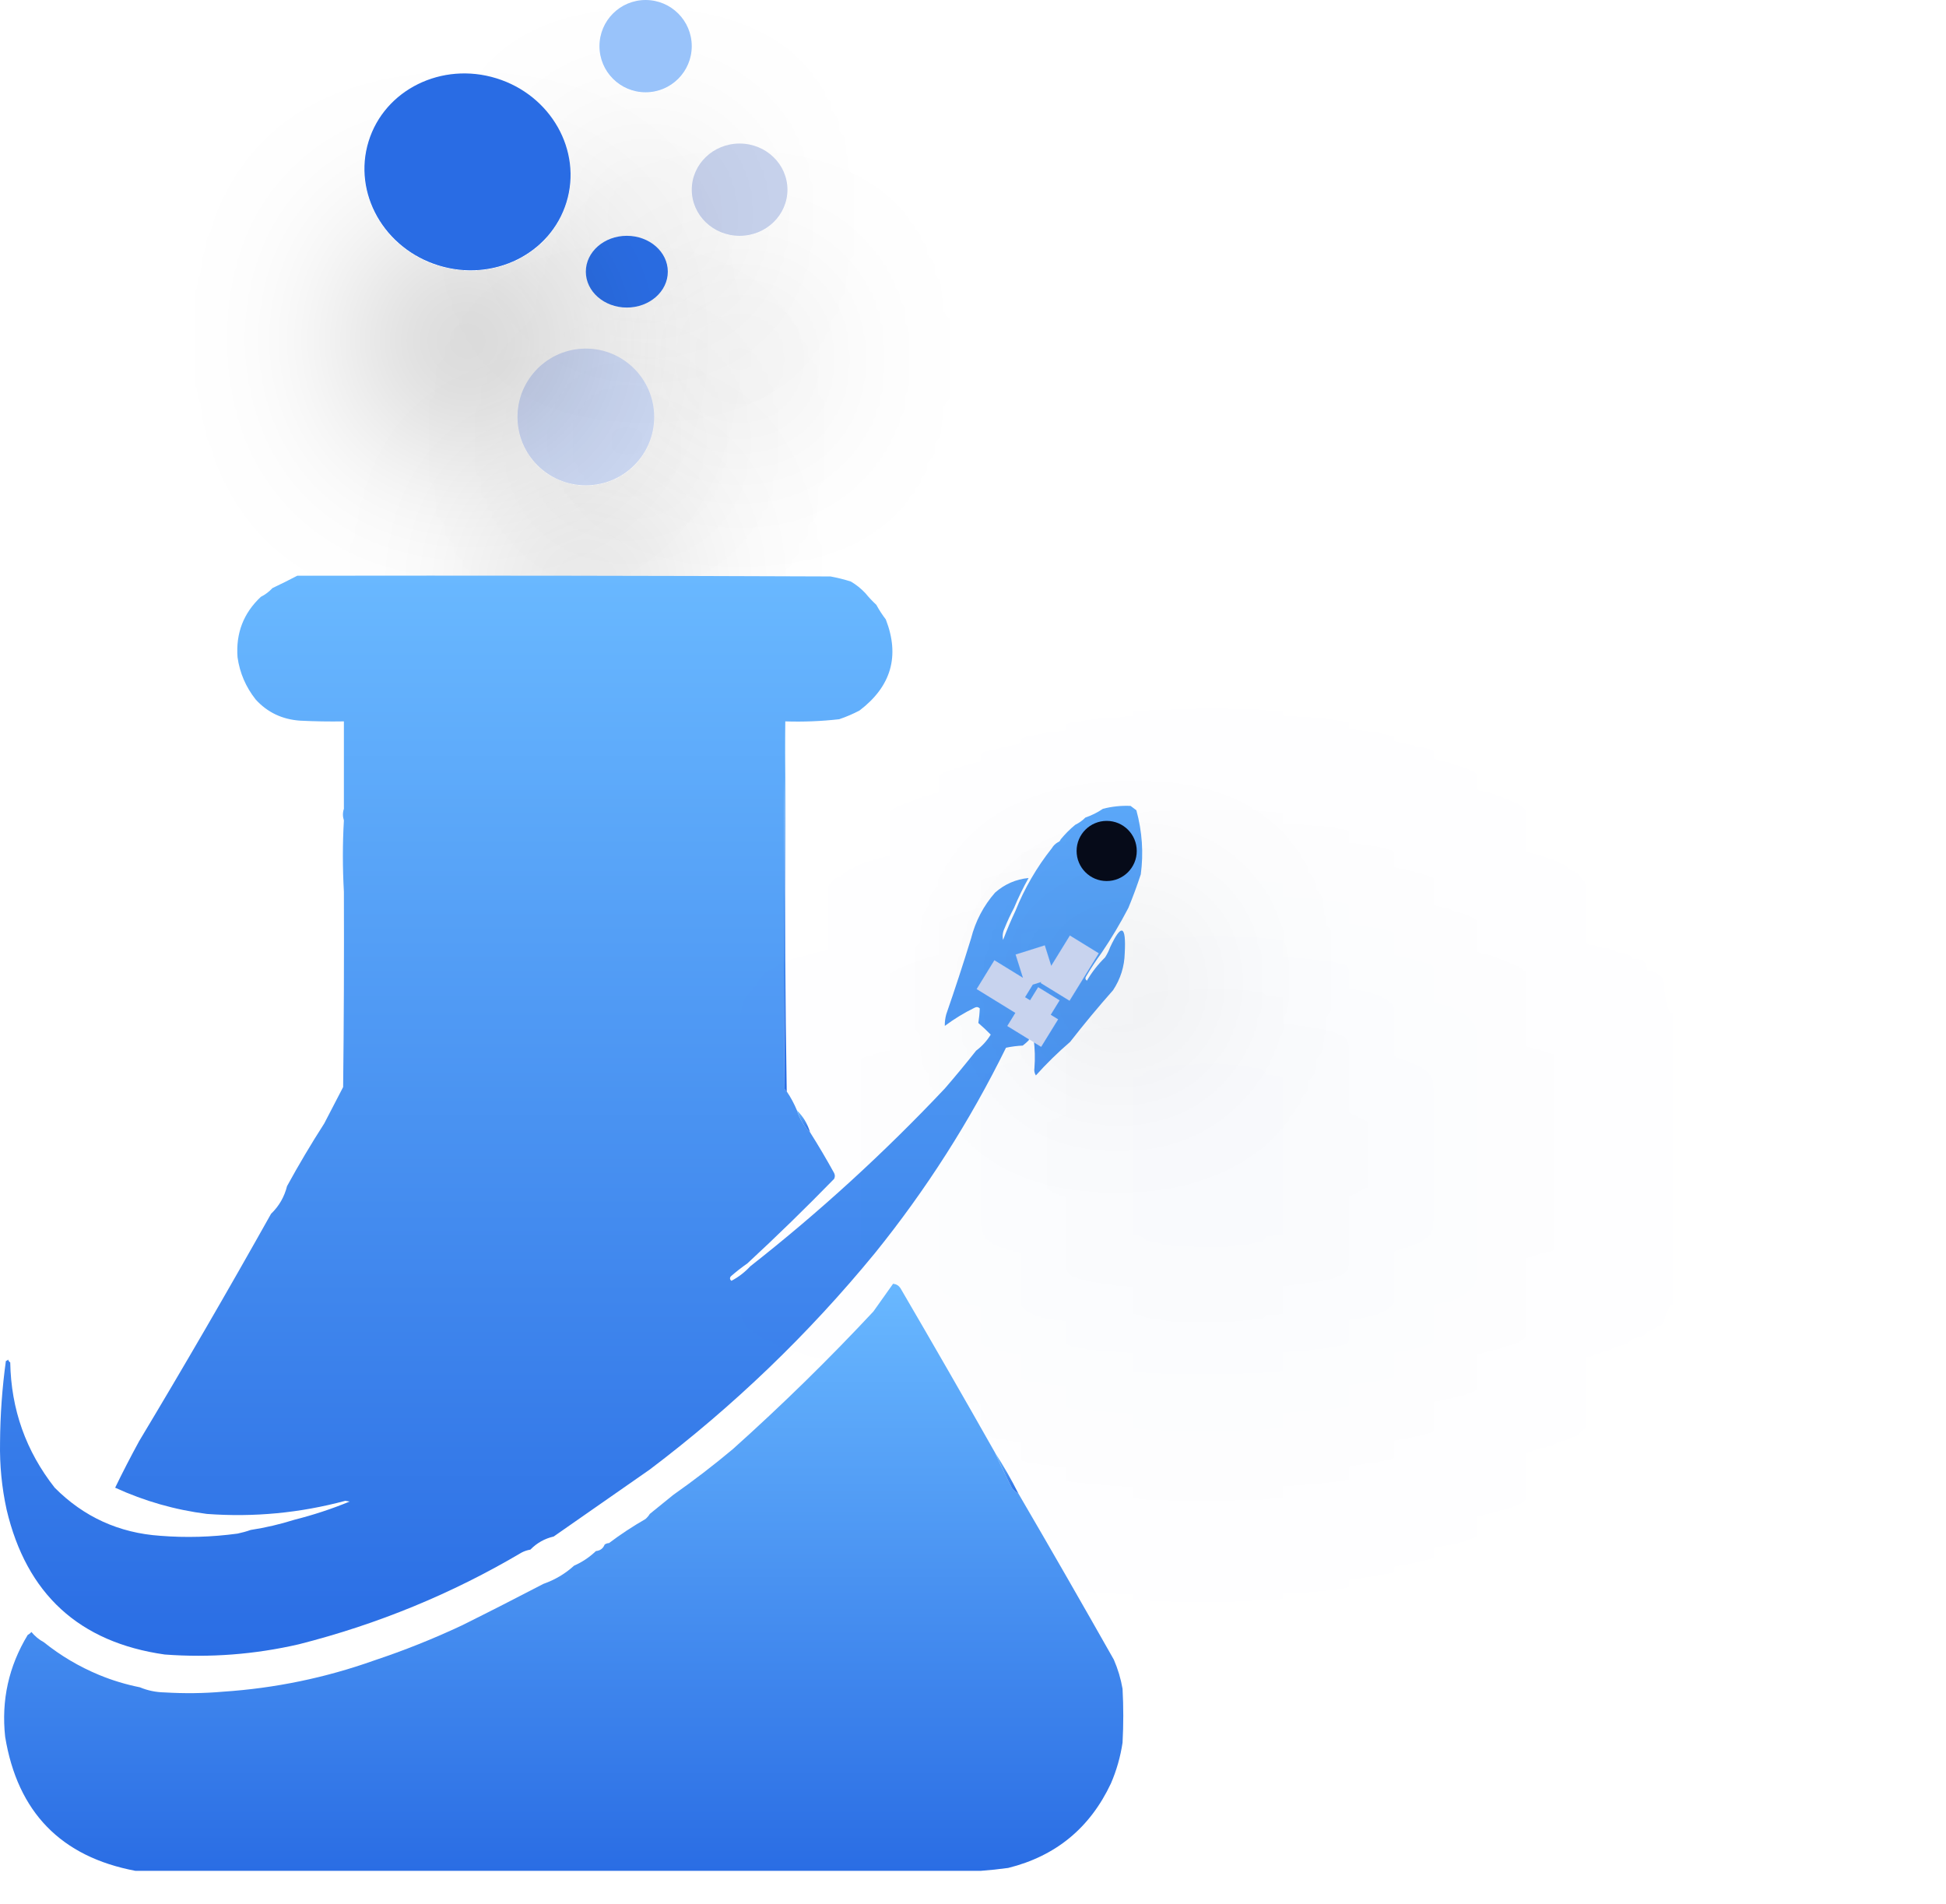
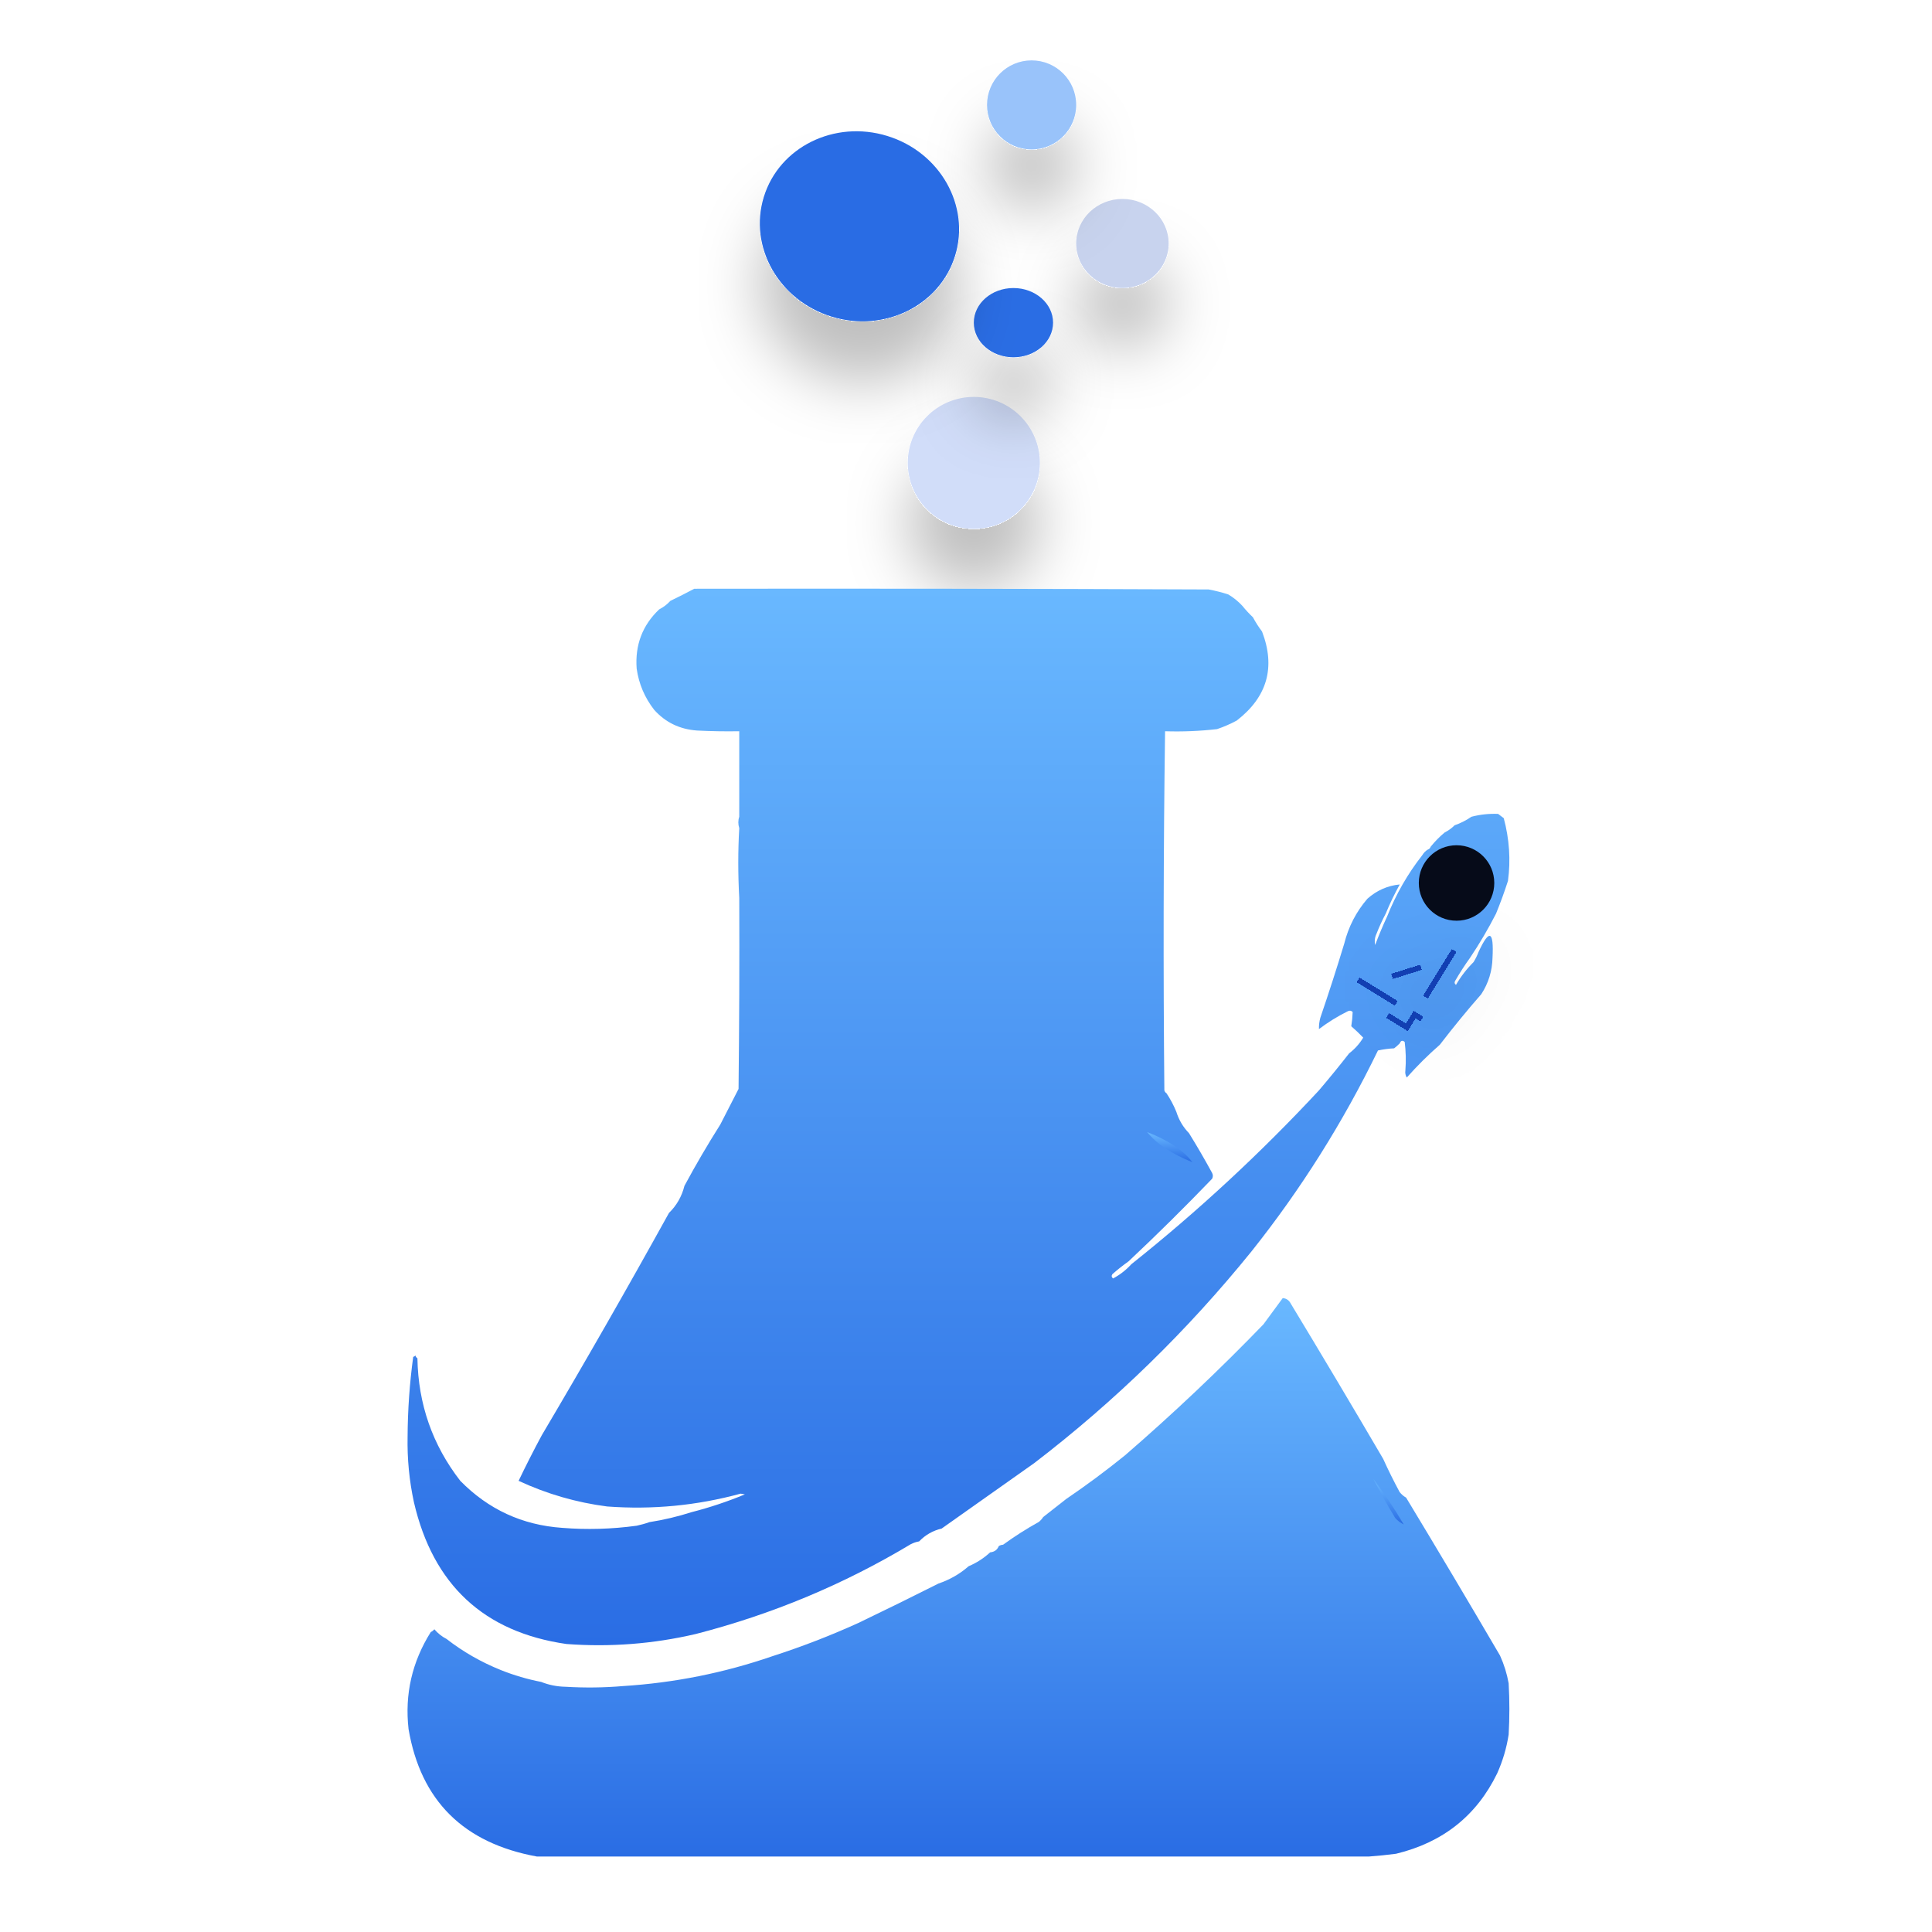
- <svg xmlns="http://www.w3.org/2000/svg" width="46" height="45" viewBox="0 0 46 45" fill="none">
-   <g filter="url(#filter0_d_2025_61)">
-     <ellipse cx="17.483" cy="4.484" rx="1.131" ry="1.091" fill="#C8D3EE" />
+ <svg xmlns="http://www.w3.org/2000/svg" width="128" height="128" viewBox="0 0 128 128" fill="none">
+   <g filter="url(#filter0_d_2033_67)">
+     <path d="M74.363 19.082C76.056 19.082 77.427 17.761 77.427 16.131C77.427 14.502 76.056 13.181 74.363 13.181C72.671 13.181 71.299 14.502 71.299 16.131C71.299 17.761 72.671 19.082 74.363 19.082Z" fill="#C8D3EE" />
  </g>
-   <g filter="url(#filter1_d_2025_61)">
-     <circle cx="13.848" cy="9.856" r="1.616" fill="#D1DDF9" />
+   <g filter="url(#filter1_d_2033_67)">
+     <path d="M64.518 35.039C66.935 35.039 68.895 33.082 68.895 30.667C68.895 28.253 66.935 26.296 64.518 26.296C62.1 26.296 60.141 28.253 60.141 30.667C60.141 33.082 62.1 35.039 64.518 35.039Z" fill="#D1DDF9" />
  </g>
-   <g filter="url(#filter2_d_2025_61)">
-     <circle cx="15.261" cy="1.091" r="1.091" fill="#99C3FA" />
+   <g filter="url(#filter2_d_2033_67)">
+     <path d="M68.346 9.902C69.978 9.902 71.301 8.581 71.301 6.951C71.301 5.321 69.978 4 68.346 4C66.714 4 65.392 5.321 65.392 6.951C65.392 8.581 66.714 9.902 68.346 9.902Z" fill="#99C3FA" />
  </g>
-   <g filter="url(#filter3_d_2025_61)">
-     <ellipse cx="14.817" cy="6.422" rx="0.969" ry="0.848" fill="#2A6DE4" />
+   <g filter="url(#filter3_d_2033_67)">
+     <path d="M67.143 23.673C68.593 23.673 69.769 22.645 69.769 21.378C69.769 20.11 68.593 19.083 67.143 19.083C65.692 19.083 64.517 20.11 64.517 21.378C64.517 22.645 65.692 23.673 67.143 23.673Z" fill="#2A6DE4" />
  </g>
-   <g filter="url(#filter4_d_2025_61)">
-     <ellipse cx="11.051" cy="4.063" rx="2.447" ry="2.315" transform="rotate(17.1161 11.0514 4.06306)" fill="#296CE4" />
+   <g filter="url(#filter4_d_2033_67)">
+     <path d="M55.096 20.98C58.595 22.057 62.258 20.249 63.278 16.943C64.297 13.637 62.287 10.084 58.787 9.008C55.288 7.931 51.624 9.739 50.605 13.045C49.585 16.351 51.596 19.904 55.096 20.98Z" fill="#296CE4" />
  </g>
-   <path fill-rule="evenodd" clip-rule="evenodd" d="M7.027 13.609C11.228 13.603 15.429 13.609 19.631 13.626C19.794 13.656 19.955 13.696 20.113 13.746C20.241 13.822 20.356 13.914 20.457 14.022C20.534 14.117 20.62 14.208 20.715 14.297C20.782 14.42 20.857 14.535 20.939 14.642C21.275 15.506 21.068 16.223 20.319 16.794C20.164 16.876 20.003 16.945 19.837 17.001C19.414 17.049 18.989 17.066 18.563 17.052C18.523 19.939 18.517 22.832 18.546 25.73C18.555 25.762 18.573 25.785 18.597 25.799C18.693 25.941 18.773 26.09 18.838 26.247C18.902 26.447 19.005 26.619 19.148 26.764C19.345 27.076 19.535 27.398 19.717 27.728C19.74 27.774 19.74 27.82 19.717 27.866C19.048 28.552 18.365 29.218 17.668 29.863C17.532 29.958 17.4 30.061 17.272 30.173C17.246 30.212 17.252 30.246 17.289 30.276C17.459 30.186 17.608 30.071 17.736 29.932C19.371 28.648 20.903 27.247 22.334 25.73C22.588 25.436 22.835 25.138 23.074 24.835C23.213 24.731 23.328 24.605 23.419 24.456C23.326 24.361 23.228 24.269 23.126 24.181C23.144 24.067 23.156 23.953 23.16 23.836C23.124 23.801 23.084 23.796 23.04 23.819C22.791 23.941 22.556 24.084 22.334 24.25C22.331 24.158 22.343 24.066 22.368 23.974C22.574 23.381 22.769 22.784 22.954 22.183C23.058 21.775 23.247 21.413 23.522 21.099C23.751 20.898 24.015 20.783 24.314 20.754C24.185 20.983 24.07 21.219 23.97 21.46C23.887 21.615 23.812 21.776 23.746 21.942C23.703 22.031 23.691 22.123 23.711 22.218C23.8 21.983 23.898 21.754 24.004 21.529C24.221 20.991 24.508 20.498 24.865 20.048C24.899 19.991 24.945 19.945 25.003 19.911C25.037 19.899 25.06 19.876 25.072 19.842C25.176 19.715 25.291 19.6 25.416 19.497C25.506 19.453 25.586 19.396 25.657 19.325C25.806 19.274 25.944 19.205 26.07 19.119C26.284 19.063 26.503 19.04 26.725 19.05C26.769 19.084 26.815 19.118 26.862 19.153C27 19.66 27.034 20.165 26.966 20.668C26.879 20.933 26.782 21.196 26.673 21.46C26.481 21.829 26.269 22.185 26.036 22.528C25.908 22.703 25.787 22.887 25.674 23.079C25.648 23.118 25.654 23.152 25.692 23.182C25.81 22.98 25.953 22.796 26.122 22.631C26.171 22.554 26.211 22.474 26.242 22.39C26.507 21.823 26.622 21.869 26.587 22.528C26.579 22.847 26.487 23.14 26.311 23.406C25.961 23.802 25.622 24.209 25.296 24.628C25.008 24.876 24.738 25.14 24.486 25.421C24.453 25.367 24.442 25.31 24.452 25.248C24.47 25.021 24.464 24.791 24.434 24.56C24.38 24.515 24.34 24.526 24.314 24.594C24.272 24.636 24.226 24.677 24.176 24.715C24.041 24.722 23.909 24.739 23.78 24.766C22.925 26.504 21.892 28.122 20.681 29.622C19.11 31.537 17.337 33.242 15.36 34.736C14.602 35.265 13.844 35.793 13.088 36.32C12.875 36.369 12.691 36.472 12.537 36.63C12.464 36.642 12.395 36.665 12.33 36.699C10.687 37.671 8.93 38.394 7.061 38.868C6.018 39.108 4.962 39.189 3.893 39.109C1.871 38.821 0.626 37.679 0.156 35.683C0.042 35.161 -0.009 34.633 0.001 34.099C0.005 33.451 0.051 32.809 0.139 32.17C0.16 32.166 0.178 32.155 0.191 32.136C0.2 32.167 0.218 32.19 0.242 32.205C0.262 33.313 0.612 34.3 1.293 35.166C1.98 35.857 2.812 36.236 3.789 36.303C4.394 36.351 5.002 36.334 5.615 36.251C5.724 36.228 5.827 36.2 5.925 36.165C6.277 36.111 6.621 36.03 6.958 35.924C7.405 35.811 7.841 35.668 8.266 35.493C8.232 35.488 8.197 35.482 8.163 35.476C7.091 35.764 6.001 35.868 4.891 35.786C4.137 35.69 3.414 35.483 2.722 35.166C2.902 34.794 3.092 34.427 3.29 34.064C4.357 32.287 5.396 30.496 6.407 28.692C6.594 28.512 6.721 28.294 6.785 28.038C7.06 27.535 7.353 27.041 7.664 26.557C7.814 26.269 7.963 25.982 8.111 25.696C8.129 24.158 8.134 22.62 8.129 21.081C8.097 20.504 8.097 19.941 8.129 19.394C8.099 19.299 8.099 19.207 8.129 19.119C8.129 19.107 8.129 19.096 8.129 19.084C8.129 18.407 8.129 17.73 8.129 17.052C7.784 17.058 7.44 17.052 7.095 17.035C6.671 17.006 6.321 16.839 6.045 16.536C5.811 16.24 5.667 15.907 5.615 15.537C5.572 14.969 5.756 14.492 6.166 14.108C6.269 14.056 6.361 13.987 6.441 13.901C6.64 13.807 6.835 13.709 7.027 13.609Z" fill="url(#paint0_linear_2025_61)" />
-   <g filter="url(#filter5_dd_2025_61)">
-     <path d="M24.817 22.728L24.128 22.945M25.631 22.324L24.941 23.445M24.02 23.912L24.48 24.195L24.671 23.885L24.837 23.987M24.211 23.602L23.296 23.039" stroke="#C8D3EE" stroke-width="0.8" />
+   <path fill-rule="evenodd" clip-rule="evenodd" d="M45.998 39.006C57.357 38.99 68.716 39.006 80.075 39.053C80.518 39.136 80.952 39.246 81.379 39.384C81.726 39.591 82.037 39.843 82.31 40.139C82.519 40.399 82.751 40.65 83.008 40.894C83.189 41.231 83.391 41.546 83.613 41.838C84.521 44.207 83.962 46.174 81.937 47.739C81.518 47.965 81.084 48.154 80.634 48.306C79.49 48.437 78.342 48.484 77.189 48.447C77.08 56.362 77.065 64.293 77.142 72.24C77.168 72.326 77.215 72.389 77.282 72.428C77.539 72.815 77.757 73.224 77.934 73.656C78.106 74.204 78.385 74.677 78.772 75.072C79.303 75.928 79.815 76.81 80.308 77.715C80.37 77.841 80.37 77.967 80.308 78.093C78.499 79.974 76.653 81.8 74.768 83.569C74.401 83.83 74.044 84.113 73.697 84.419C73.627 84.526 73.643 84.62 73.744 84.702C74.204 84.454 74.608 84.14 74.954 83.758C79.373 80.238 83.516 76.398 87.384 72.24C88.071 71.433 88.738 70.615 89.386 69.785C89.76 69.499 90.071 69.153 90.317 68.746C90.066 68.484 89.802 68.233 89.525 67.991C89.576 67.68 89.607 67.365 89.618 67.047C89.521 66.951 89.412 66.935 89.293 66.999C88.621 67.332 87.984 67.726 87.384 68.18C87.377 67.928 87.408 67.677 87.477 67.424C88.033 65.798 88.561 64.161 89.06 62.515C89.341 61.394 89.853 60.403 90.596 59.541C91.215 58.991 91.929 58.676 92.738 58.597C92.389 59.225 92.079 59.87 91.807 60.532C91.582 60.957 91.38 61.397 91.201 61.854C91.085 62.097 91.054 62.349 91.108 62.609C91.348 61.966 91.612 61.337 91.9 60.721C92.486 59.246 93.262 57.893 94.228 56.661C94.32 56.504 94.445 56.378 94.6 56.283C94.693 56.252 94.755 56.189 94.786 56.095C95.068 55.746 95.378 55.431 95.717 55.151C95.961 55.029 96.178 54.872 96.369 54.679C96.771 54.538 97.144 54.349 97.486 54.112C98.065 53.961 98.655 53.898 99.255 53.923C99.376 54.017 99.5 54.111 99.628 54.206C100 55.596 100.093 56.981 99.907 58.361C99.674 59.085 99.41 59.809 99.115 60.532C98.597 61.544 98.023 62.52 97.393 63.459C97.046 63.94 96.72 64.444 96.416 64.969C96.346 65.077 96.361 65.171 96.462 65.253C96.782 64.698 97.171 64.195 97.626 63.742C97.758 63.531 97.867 63.311 97.952 63.081C98.668 61.528 98.978 61.654 98.883 63.459C98.862 64.335 98.614 65.137 98.138 65.867C97.191 66.951 96.275 68.068 95.391 69.218C94.614 69.896 93.885 70.62 93.203 71.39C93.115 71.244 93.084 71.086 93.11 70.918C93.16 70.293 93.144 69.664 93.064 69.029C92.916 68.906 92.808 68.938 92.738 69.124C92.624 69.24 92.5 69.35 92.365 69.454C92 69.473 91.643 69.521 91.294 69.596C88.982 74.36 86.189 78.797 82.915 82.908C78.668 88.159 73.873 92.832 68.53 96.928C66.479 98.379 64.431 99.827 62.385 101.272C61.809 101.406 61.312 101.689 60.895 102.121C60.699 102.155 60.512 102.218 60.336 102.31C55.893 104.976 51.145 106.958 46.091 108.258C43.272 108.916 40.417 109.136 37.525 108.919C32.059 108.129 28.692 104.998 27.423 99.525C27.114 98.094 26.975 96.647 27.004 95.182C27.014 93.407 27.138 91.645 27.376 89.895C27.434 89.884 27.48 89.853 27.516 89.8C27.542 89.887 27.588 89.95 27.655 89.989C27.708 93.028 28.654 95.735 30.495 98.109C32.353 100.002 34.603 101.041 37.246 101.224C38.88 101.357 40.525 101.309 42.18 101.083C42.476 101.02 42.755 100.942 43.018 100.847C43.971 100.698 44.902 100.478 45.812 100.186C47.02 99.877 48.2 99.483 49.35 99.006C49.257 98.99 49.163 98.974 49.07 98.958C46.173 99.748 43.224 100.031 40.225 99.808C38.185 99.545 36.23 98.978 34.359 98.109C34.847 97.089 35.359 96.082 35.895 95.088C38.779 90.214 41.588 85.304 44.322 80.359C44.829 79.866 45.17 79.268 45.346 78.565C46.088 77.186 46.88 75.833 47.72 74.505C48.127 73.717 48.53 72.93 48.931 72.145C48.977 67.928 48.993 63.711 48.977 59.494C48.891 57.91 48.891 56.367 48.977 54.867C48.896 54.606 48.896 54.354 48.977 54.112C48.977 54.081 48.977 54.049 48.977 54.018C48.977 52.161 48.977 50.304 48.977 48.447C48.045 48.463 47.114 48.447 46.184 48.4C45.037 48.319 44.091 47.863 43.344 47.031C42.711 46.22 42.323 45.307 42.18 44.293C42.066 42.734 42.563 41.428 43.67 40.375C43.951 40.232 44.199 40.044 44.415 39.808C44.952 39.549 45.48 39.281 45.998 39.006Z" fill="url(#paint0_linear_2033_67)" />
+   <g filter="url(#filter5_di_2033_67)">
+     <path d="M94.12 64.092L92.253 64.68M96.325 63L94.456 66.033M91.96 67.295L93.207 68.061L93.724 67.222L94.173 67.498M92.477 66.456L90 64.933" stroke="#C8D3EE" stroke-width="0.3" />
  </g>
-   <path fill-rule="evenodd" clip-rule="evenodd" d="M18.563 17.053C18.563 17.868 18.563 18.683 18.563 19.498C18.552 21.599 18.563 23.7 18.597 25.8C18.573 25.785 18.555 25.762 18.546 25.731C18.517 22.832 18.523 19.94 18.563 17.053Z" fill="url(#paint1_linear_2025_61)" />
-   <path fill-rule="evenodd" clip-rule="evenodd" d="M18.838 26.247C18.985 26.39 19.088 26.563 19.148 26.764C19.005 26.619 18.902 26.447 18.838 26.247Z" fill="url(#paint2_linear_2025_61)" />
-   <path fill-rule="evenodd" clip-rule="evenodd" d="M21.111 30.345C21.186 30.353 21.243 30.387 21.284 30.448C22.037 31.738 22.784 33.035 23.522 34.34C23.644 34.619 23.776 34.894 23.918 35.166C23.963 35.225 24.015 35.271 24.073 35.304C24.833 36.605 25.584 37.914 26.329 39.23C26.425 39.451 26.494 39.681 26.535 39.919C26.558 40.343 26.558 40.768 26.535 41.193C26.485 41.526 26.394 41.847 26.26 42.157C25.766 43.208 24.957 43.874 23.832 44.154C23.614 44.184 23.396 44.207 23.178 44.223C22.133 44.223 21.088 44.223 20.044 44.223C14.431 44.223 8.817 44.223 3.204 44.223C1.442 43.891 0.415 42.835 0.122 41.055C0.028 40.19 0.206 39.387 0.656 38.645C0.689 38.629 0.717 38.606 0.742 38.576C0.826 38.677 0.923 38.758 1.034 38.817C1.432 39.136 1.868 39.395 2.343 39.592C2.655 39.721 2.977 39.818 3.307 39.884C3.491 39.961 3.686 40.001 3.893 40.005C4.358 40.033 4.817 40.028 5.27 39.988C6.499 39.907 7.693 39.66 8.852 39.247C9.557 39.012 10.246 38.737 10.918 38.421C11.566 38.099 12.209 37.771 12.846 37.439C13.119 37.343 13.36 37.2 13.57 37.009C13.761 36.925 13.934 36.81 14.086 36.664C14.188 36.654 14.257 36.602 14.293 36.51C14.323 36.489 14.358 36.477 14.396 36.475C14.669 36.269 14.956 36.08 15.257 35.907C15.299 35.871 15.333 35.831 15.36 35.786C15.544 35.637 15.728 35.488 15.911 35.339C16.395 34.998 16.866 34.637 17.323 34.254C18.481 33.217 19.589 32.132 20.646 31C20.802 30.779 20.957 30.561 21.111 30.345Z" fill="url(#paint3_linear_2025_61)" />
-   <path fill-rule="evenodd" clip-rule="evenodd" d="M23.522 34.34C23.723 34.651 23.907 34.972 24.073 35.304C24.015 35.271 23.963 35.225 23.918 35.167C23.776 34.894 23.644 34.619 23.522 34.34Z" fill="url(#paint4_linear_2025_61)" />
-   <circle cx="26.16" cy="20.115" r="0.711" fill="#060B19" />
+   <path fill-rule="evenodd" clip-rule="evenodd" d="M76 75C77.418 75.555 78.418 76.222 79 77C77.616 76.442 76.615 75.775 76 75Z" fill="url(#paint1_linear_2033_67)" />
+   <path fill-rule="evenodd" clip-rule="evenodd" d="M84.986 86C85.191 86.02 85.35 86.112 85.461 86.275C87.541 89.713 89.6 93.171 91.637 96.65C91.974 97.393 92.339 98.128 92.73 98.854C92.855 99.009 92.997 99.131 93.158 99.221C95.254 102.689 97.329 106.178 99.382 109.687C99.649 110.277 99.839 110.889 99.952 111.523C100.016 112.656 100.016 113.788 99.952 114.921C99.815 115.808 99.562 116.665 99.192 117.491C97.83 120.292 95.596 122.067 92.493 122.816C91.893 122.895 91.291 122.956 90.687 123C87.805 123 84.922 123 82.04 123C66.55 123 51.061 123 35.572 123C30.711 122.114 27.876 119.298 27.067 114.553C26.808 112.248 27.299 110.105 28.54 108.127C28.631 108.085 28.71 108.024 28.777 107.943C29.009 108.214 29.278 108.428 29.585 108.585C30.683 109.438 31.886 110.126 33.196 110.651C34.058 110.995 34.944 111.255 35.857 111.432C36.363 111.635 36.901 111.742 37.472 111.753C38.756 111.829 40.023 111.814 41.273 111.707C44.664 111.493 47.958 110.835 51.156 109.733C53.102 109.106 55.003 108.372 56.858 107.53C58.647 106.671 60.42 105.799 62.179 104.913C62.931 104.657 63.596 104.275 64.175 103.766C64.704 103.542 65.179 103.236 65.6 102.847C65.882 102.819 66.073 102.681 66.17 102.434C66.255 102.378 66.35 102.348 66.456 102.342C67.209 101.794 68.001 101.289 68.831 100.828C68.946 100.732 69.041 100.625 69.116 100.506C69.623 100.108 70.13 99.71 70.637 99.313C71.972 98.406 73.271 97.442 74.533 96.421C77.727 93.657 80.784 90.764 83.703 87.744C84.132 87.158 84.56 86.576 84.986 86Z" fill="url(#paint2_linear_2033_67)" />
+   <path fill-rule="evenodd" clip-rule="evenodd" d="M91 98C91.731 98.968 92.398 99.968 93 101C92.788 100.896 92.601 100.753 92.437 100.572C91.922 99.724 91.443 98.867 91 98Z" fill="url(#paint3_linear_2033_67)" />
+   <path d="M96.5 61C97.881 61 99 59.881 99 58.5C99 57.119 97.881 56 96.5 56C95.119 56 94 57.119 94 58.5C94 59.881 95.119 61 96.5 61Z" fill="#060B19" />
  <defs>
-     <filter id="filter0_d_2025_61" x="12.352" y="3.393" width="10.262" height="10.181" filterUnits="userSpaceOnUse" color-interpolation-filters="sRGB">
+     <filter id="filter0_d_2033_67" x="67.299" y="13.181" width="14.128" height="13.902" filterUnits="userSpaceOnUse" color-interpolation-filters="sRGB">
      <feFlood flood-opacity="0" result="BackgroundImageFix" />
      <feColorMatrix in="SourceAlpha" type="matrix" values="0 0 0 0 0 0 0 0 0 0 0 0 0 0 0 0 0 0 127 0" result="hardAlpha" />
      <feOffset dy="4" />
      <feGaussianBlur stdDeviation="2" />
      <feComposite in2="hardAlpha" operator="out" />
      <feColorMatrix type="matrix" values="0 0 0 0 0 0 0 0 0 0 0 0 0 0 0 0 0 0 0.25 0" />
-       <feBlend mode="normal" in2="BackgroundImageFix" result="effect1_dropShadow_2025_61" />
-       <feBlend mode="normal" in="SourceGraphic" in2="effect1_dropShadow_2025_61" result="shape" />
+       <feBlend mode="normal" in2="BackgroundImageFix" result="effect1_dropShadow_2033_67" />
+       <feBlend mode="normal" in="SourceGraphic" in2="effect1_dropShadow_2033_67" result="shape" />
    </filter>
-     <filter id="filter1_d_2025_61" x="8.232" y="8.24" width="11.231" height="11.231" filterUnits="userSpaceOnUse" color-interpolation-filters="sRGB">
+     <filter id="filter1_d_2033_67" x="56.141" y="26.296" width="16.754" height="16.743" filterUnits="userSpaceOnUse" color-interpolation-filters="sRGB">
      <feFlood flood-opacity="0" result="BackgroundImageFix" />
      <feColorMatrix in="SourceAlpha" type="matrix" values="0 0 0 0 0 0 0 0 0 0 0 0 0 0 0 0 0 0 127 0" result="hardAlpha" />
      <feOffset dy="4" />
      <feGaussianBlur stdDeviation="2" />
      <feComposite in2="hardAlpha" operator="out" />
      <feColorMatrix type="matrix" values="0 0 0 0 0 0 0 0 0 0 0 0 0 0 0 0 0 0 0.25 0" />
-       <feBlend mode="normal" in2="BackgroundImageFix" result="effect1_dropShadow_2025_61" />
-       <feBlend mode="normal" in="SourceGraphic" in2="effect1_dropShadow_2025_61" result="shape" />
+       <feBlend mode="normal" in2="BackgroundImageFix" result="effect1_dropShadow_2033_67" />
+       <feBlend mode="normal" in="SourceGraphic" in2="effect1_dropShadow_2033_67" result="shape" />
    </filter>
-     <filter id="filter2_d_2025_61" x="10.171" y="0" width="10.181" height="10.181" filterUnits="userSpaceOnUse" color-interpolation-filters="sRGB">
+     <filter id="filter2_d_2033_67" x="61.392" y="4" width="13.909" height="13.902" filterUnits="userSpaceOnUse" color-interpolation-filters="sRGB">
      <feFlood flood-opacity="0" result="BackgroundImageFix" />
      <feColorMatrix in="SourceAlpha" type="matrix" values="0 0 0 0 0 0 0 0 0 0 0 0 0 0 0 0 0 0 127 0" result="hardAlpha" />
      <feOffset dy="4" />
      <feGaussianBlur stdDeviation="2" />
      <feComposite in2="hardAlpha" operator="out" />
      <feColorMatrix type="matrix" values="0 0 0 0 0 0 0 0 0 0 0 0 0 0 0 0 0 0 0.25 0" />
-       <feBlend mode="normal" in2="BackgroundImageFix" result="effect1_dropShadow_2025_61" />
-       <feBlend mode="normal" in="SourceGraphic" in2="effect1_dropShadow_2025_61" result="shape" />
+       <feBlend mode="normal" in2="BackgroundImageFix" result="effect1_dropShadow_2033_67" />
+       <feBlend mode="normal" in="SourceGraphic" in2="effect1_dropShadow_2033_67" result="shape" />
    </filter>
-     <filter id="filter3_d_2025_61" x="9.847" y="5.574" width="9.939" height="9.697" filterUnits="userSpaceOnUse" color-interpolation-filters="sRGB">
+     <filter id="filter3_d_2033_67" x="60.517" y="19.083" width="13.253" height="12.59" filterUnits="userSpaceOnUse" color-interpolation-filters="sRGB">
      <feFlood flood-opacity="0" result="BackgroundImageFix" />
      <feColorMatrix in="SourceAlpha" type="matrix" values="0 0 0 0 0 0 0 0 0 0 0 0 0 0 0 0 0 0 127 0" result="hardAlpha" />
      <feOffset dy="4" />
      <feGaussianBlur stdDeviation="2" />
      <feComposite in2="hardAlpha" operator="out" />
      <feColorMatrix type="matrix" values="0 0 0 0 0 0 0 0 0 0 0 0 0 0 0 0 0 0 0.25 0" />
-       <feBlend mode="normal" in2="BackgroundImageFix" result="effect1_dropShadow_2025_61" />
-       <feBlend mode="normal" in="SourceGraphic" in2="effect1_dropShadow_2025_61" result="shape" />
+       <feBlend mode="normal" in2="BackgroundImageFix" result="effect1_dropShadow_2033_67" />
+       <feBlend mode="normal" in="SourceGraphic" in2="effect1_dropShadow_2033_67" result="shape" />
    </filter>
-     <filter id="filter4_d_2025_61" x="4.615" y="1.736" width="12.873" height="12.655" filterUnits="userSpaceOnUse" color-interpolation-filters="sRGB">
+     <filter id="filter4_d_2033_67" x="46.34" y="8.697" width="21.203" height="20.595" filterUnits="userSpaceOnUse" color-interpolation-filters="sRGB">
      <feFlood flood-opacity="0" result="BackgroundImageFix" />
      <feColorMatrix in="SourceAlpha" type="matrix" values="0 0 0 0 0 0 0 0 0 0 0 0 0 0 0 0 0 0 127 0" result="hardAlpha" />
      <feOffset dy="4" />
      <feGaussianBlur stdDeviation="2" />
      <feComposite in2="hardAlpha" operator="out" />
      <feColorMatrix type="matrix" values="0 0 0 0 0 0 0 0 0 0 0 0 0 0 0 0 0 0 0.25 0" />
-       <feBlend mode="normal" in2="BackgroundImageFix" result="effect1_dropShadow_2025_61" />
-       <feBlend mode="normal" in="SourceGraphic" in2="effect1_dropShadow_2025_61" result="shape" />
+       <feBlend mode="normal" in2="BackgroundImageFix" result="effect1_dropShadow_2033_67" />
+       <feBlend mode="normal" in="SourceGraphic" in2="effect1_dropShadow_2033_67" result="shape" />
    </filter>
-     <filter id="filter5_dd_2025_61" x="11.087" y="10.115" width="34.885" height="34.63" filterUnits="userSpaceOnUse" color-interpolation-filters="sRGB">
+     <filter id="filter5_di_2033_67" x="87.921" y="58.921" width="14.531" height="13.346" filterUnits="userSpaceOnUse" color-interpolation-filters="sRGB">
      <feFlood flood-opacity="0" result="BackgroundImageFix" />
-       <feColorMatrix in="SourceAlpha" type="matrix" values="0 0 0 0 0 0 0 0 0 0 0 0 0 0 0 0 0 0 127 0" result="hardAlpha" />
-       <feOffset dx="4" dy="4" />
-       <feGaussianBlur stdDeviation="8" />
-       <feComposite in2="hardAlpha" operator="out" />
-       <feColorMatrix type="matrix" values="0 0 0 0 0.067 0 0 0 0 0.243 0 0 0 0 0.698 0 0 0 1 0" />
-       <feBlend mode="normal" in2="BackgroundImageFix" result="effect1_dropShadow_2025_61" />
      <feColorMatrix in="SourceAlpha" type="matrix" values="0 0 0 0 0 0 0 0 0 0 0 0 0 0 0 0 0 0 127 0" result="hardAlpha" />
      <feOffset dx="2" />
      <feGaussianBlur stdDeviation="2" />
      <feComposite in2="hardAlpha" operator="out" />
      <feColorMatrix type="matrix" values="0 0 0 0 0 0 0 0 0 0 0 0 0 0 0 0 0 0 0.25 0" />
-       <feBlend mode="normal" in2="effect1_dropShadow_2025_61" result="effect2_dropShadow_2025_61" />
-       <feBlend mode="normal" in="SourceGraphic" in2="effect2_dropShadow_2025_61" result="shape" />
+       <feBlend mode="normal" in2="BackgroundImageFix" result="effect1_dropShadow_2033_67" />
+       <feBlend mode="normal" in="SourceGraphic" in2="effect1_dropShadow_2033_67" result="shape" />
+       <feColorMatrix in="SourceAlpha" type="matrix" values="0 0 0 0 0 0 0 0 0 0 0 0 0 0 0 0 0 0 127 0" result="hardAlpha" />
+       <feOffset dx="4" dy="4" />
+       <feGaussianBlur stdDeviation="8" />
+       <feComposite in2="hardAlpha" operator="arithmetic" k2="-1" k3="1" />
+       <feColorMatrix type="matrix" values="0 0 0 0 0.067 0 0 0 0 0.243 0 0 0 0 0.698 0 0 0 1 0" />
+       <feBlend mode="normal" in2="shape" result="effect2_innerShadow_2033_67" />
    </filter>
-     <linearGradient id="paint0_linear_2025_61" x1="13.5" y1="13.606" x2="13.5" y2="39.139" gradientUnits="userSpaceOnUse">
+     <linearGradient id="paint0_linear_2033_67" x1="63.5" y1="39" x2="63.5" y2="109" gradientUnits="userSpaceOnUse">
      <stop stop-color="#69B8FF" />
      <stop offset="1" stop-color="#2A6DE4" />
    </linearGradient>
-     <linearGradient id="paint1_linear_2025_61" x1="18.563" y1="17.053" x2="18.563" y2="25.8" gradientUnits="userSpaceOnUse">
+     <linearGradient id="paint1_linear_2033_67" x1="77.499" y1="75" x2="77.499" y2="77" gradientUnits="userSpaceOnUse">
      <stop stop-color="#69B8FF" />
      <stop offset="1" stop-color="#2A6DE4" />
    </linearGradient>
-     <linearGradient id="paint2_linear_2025_61" x1="18.993" y1="26.247" x2="18.993" y2="26.764" gradientUnits="userSpaceOnUse">
+     <linearGradient id="paint2_linear_2033_67" x1="63.5" y1="86" x2="63.5" y2="123" gradientUnits="userSpaceOnUse">
      <stop stop-color="#69B8FF" />
      <stop offset="1" stop-color="#2A6DE4" />
    </linearGradient>
-     <linearGradient id="paint3_linear_2025_61" x1="13.325" y1="30.345" x2="13.325" y2="44.223" gradientUnits="userSpaceOnUse">
-       <stop stop-color="#69B8FF" />
-       <stop offset="1" stop-color="#2A6DE4" />
-     </linearGradient>
-     <linearGradient id="paint4_linear_2025_61" x1="23.797" y1="34.34" x2="23.797" y2="35.304" gradientUnits="userSpaceOnUse">
+     <linearGradient id="paint3_linear_2033_67" x1="92" y1="98" x2="92" y2="101" gradientUnits="userSpaceOnUse">
      <stop stop-color="#69B8FF" />
      <stop offset="1" stop-color="#2A6DE4" />
    </linearGradient>
  </defs>
</svg>
